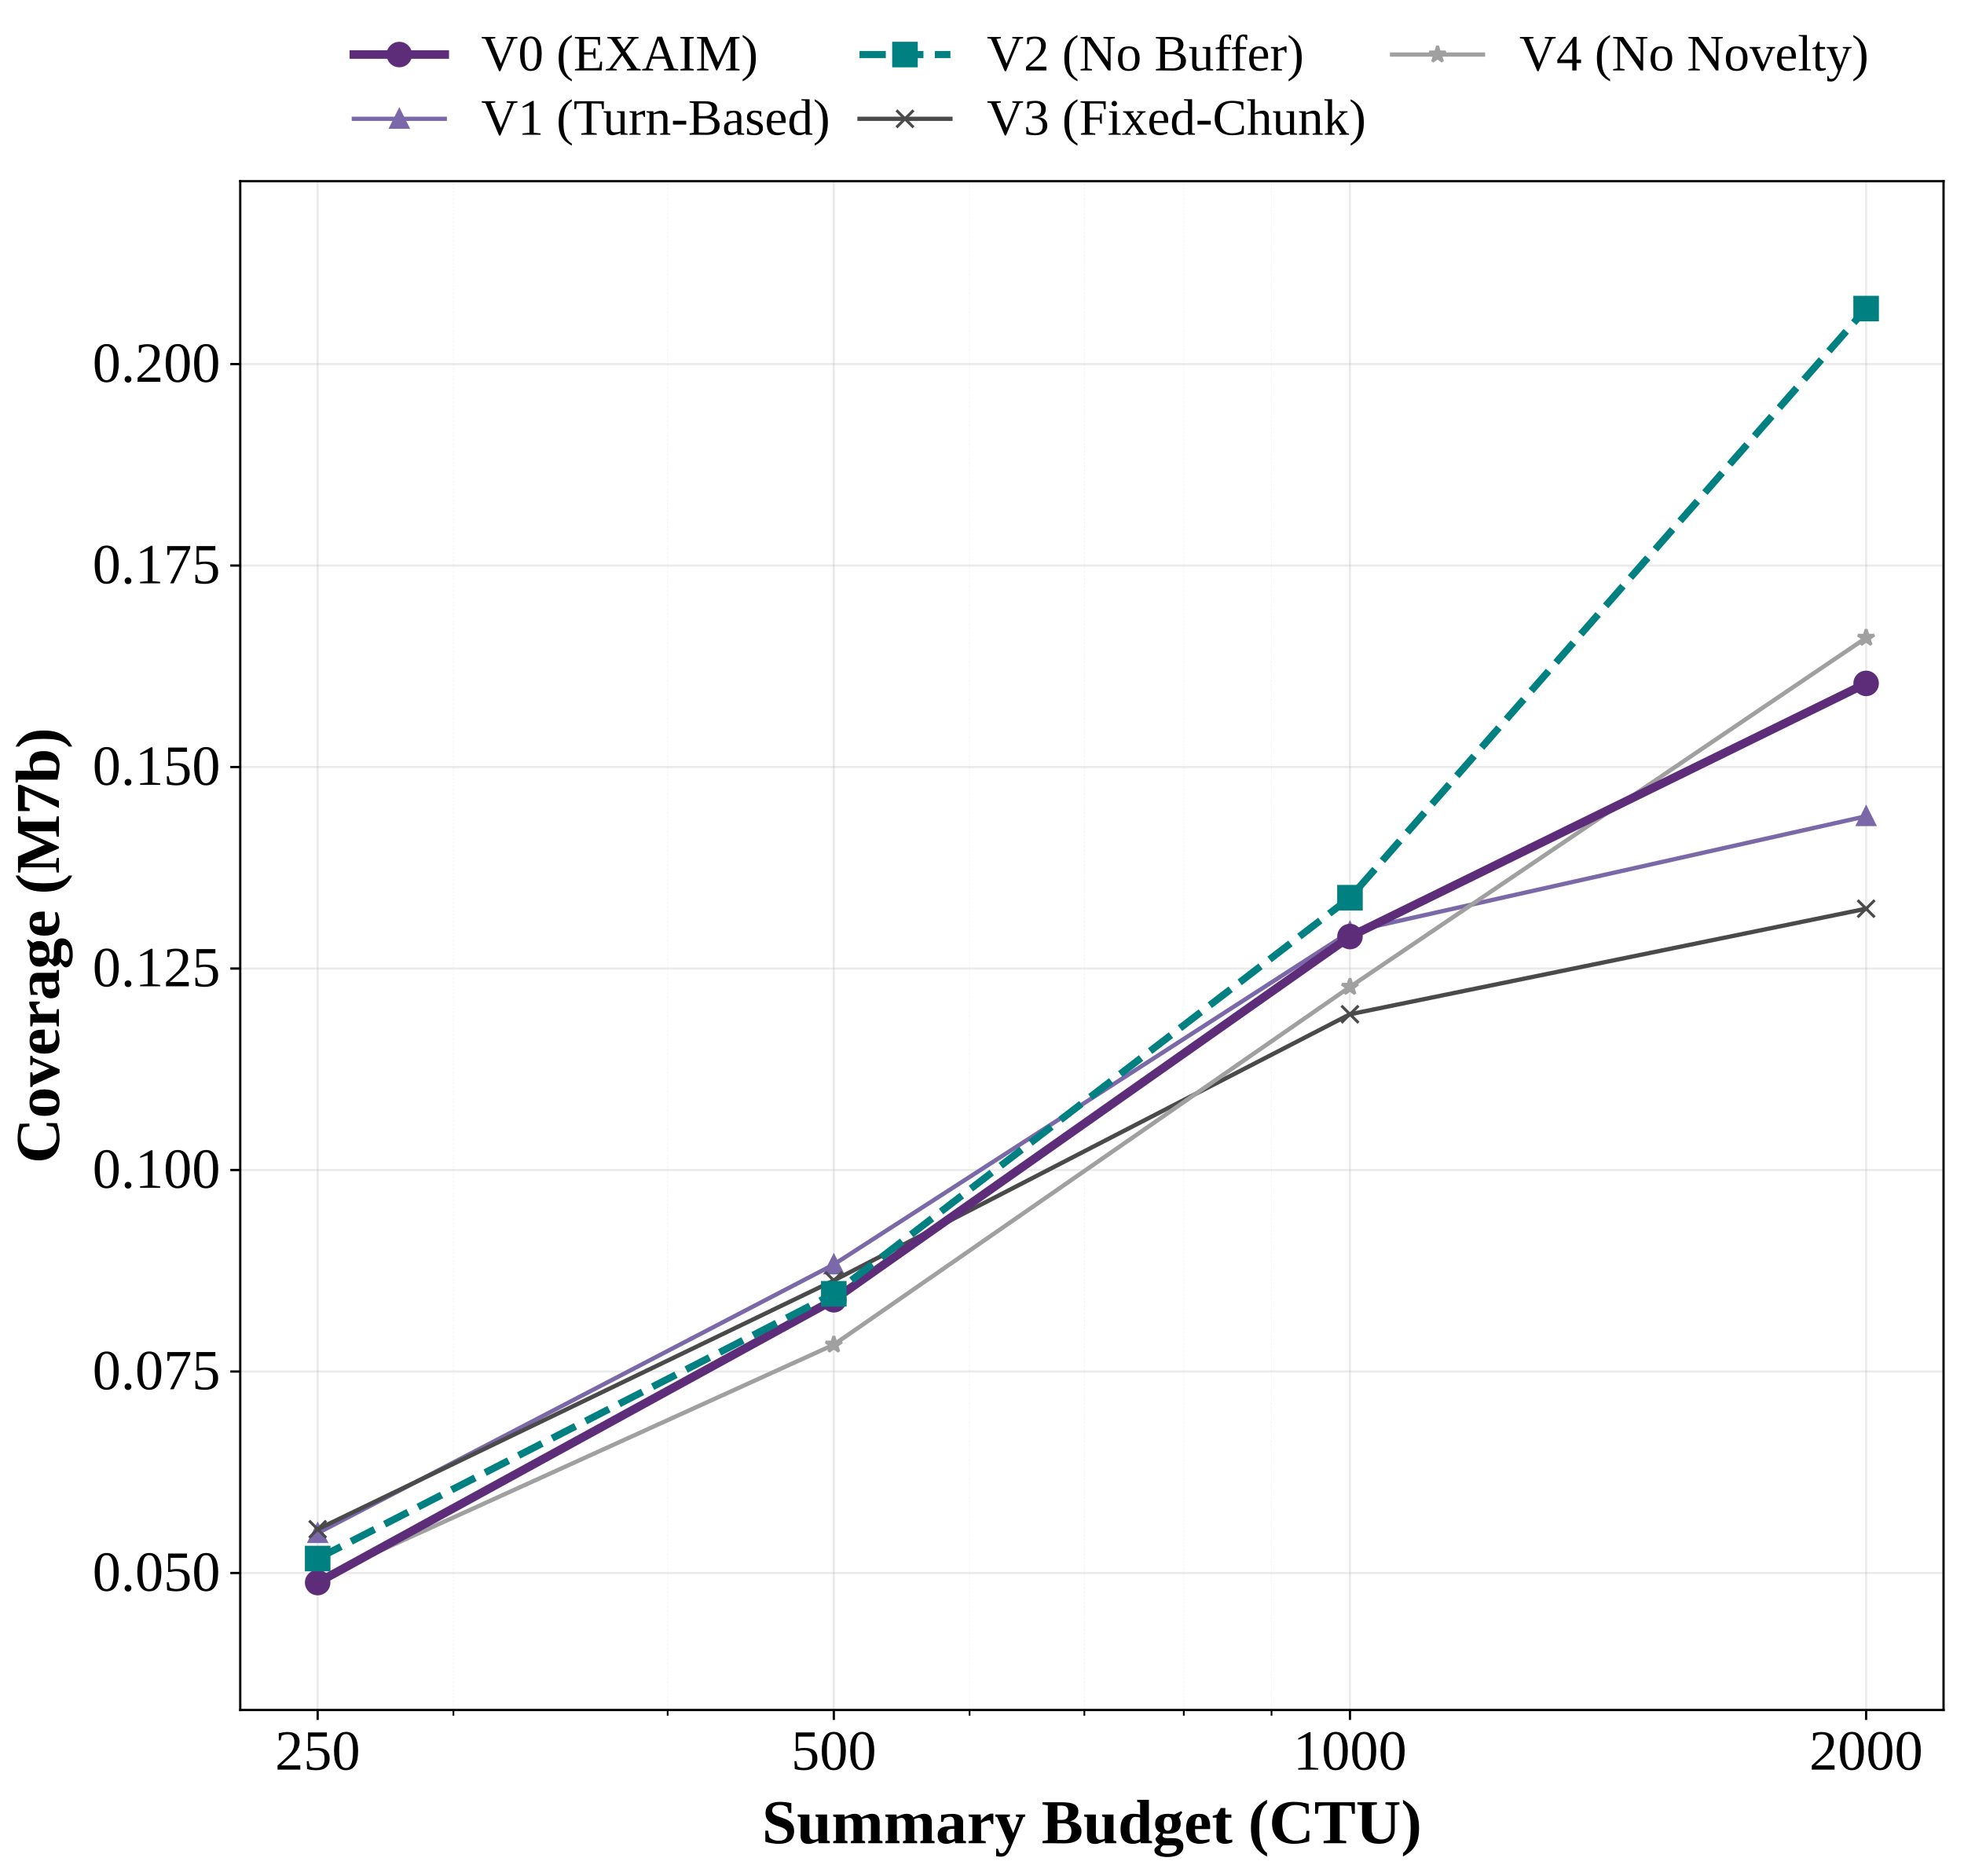
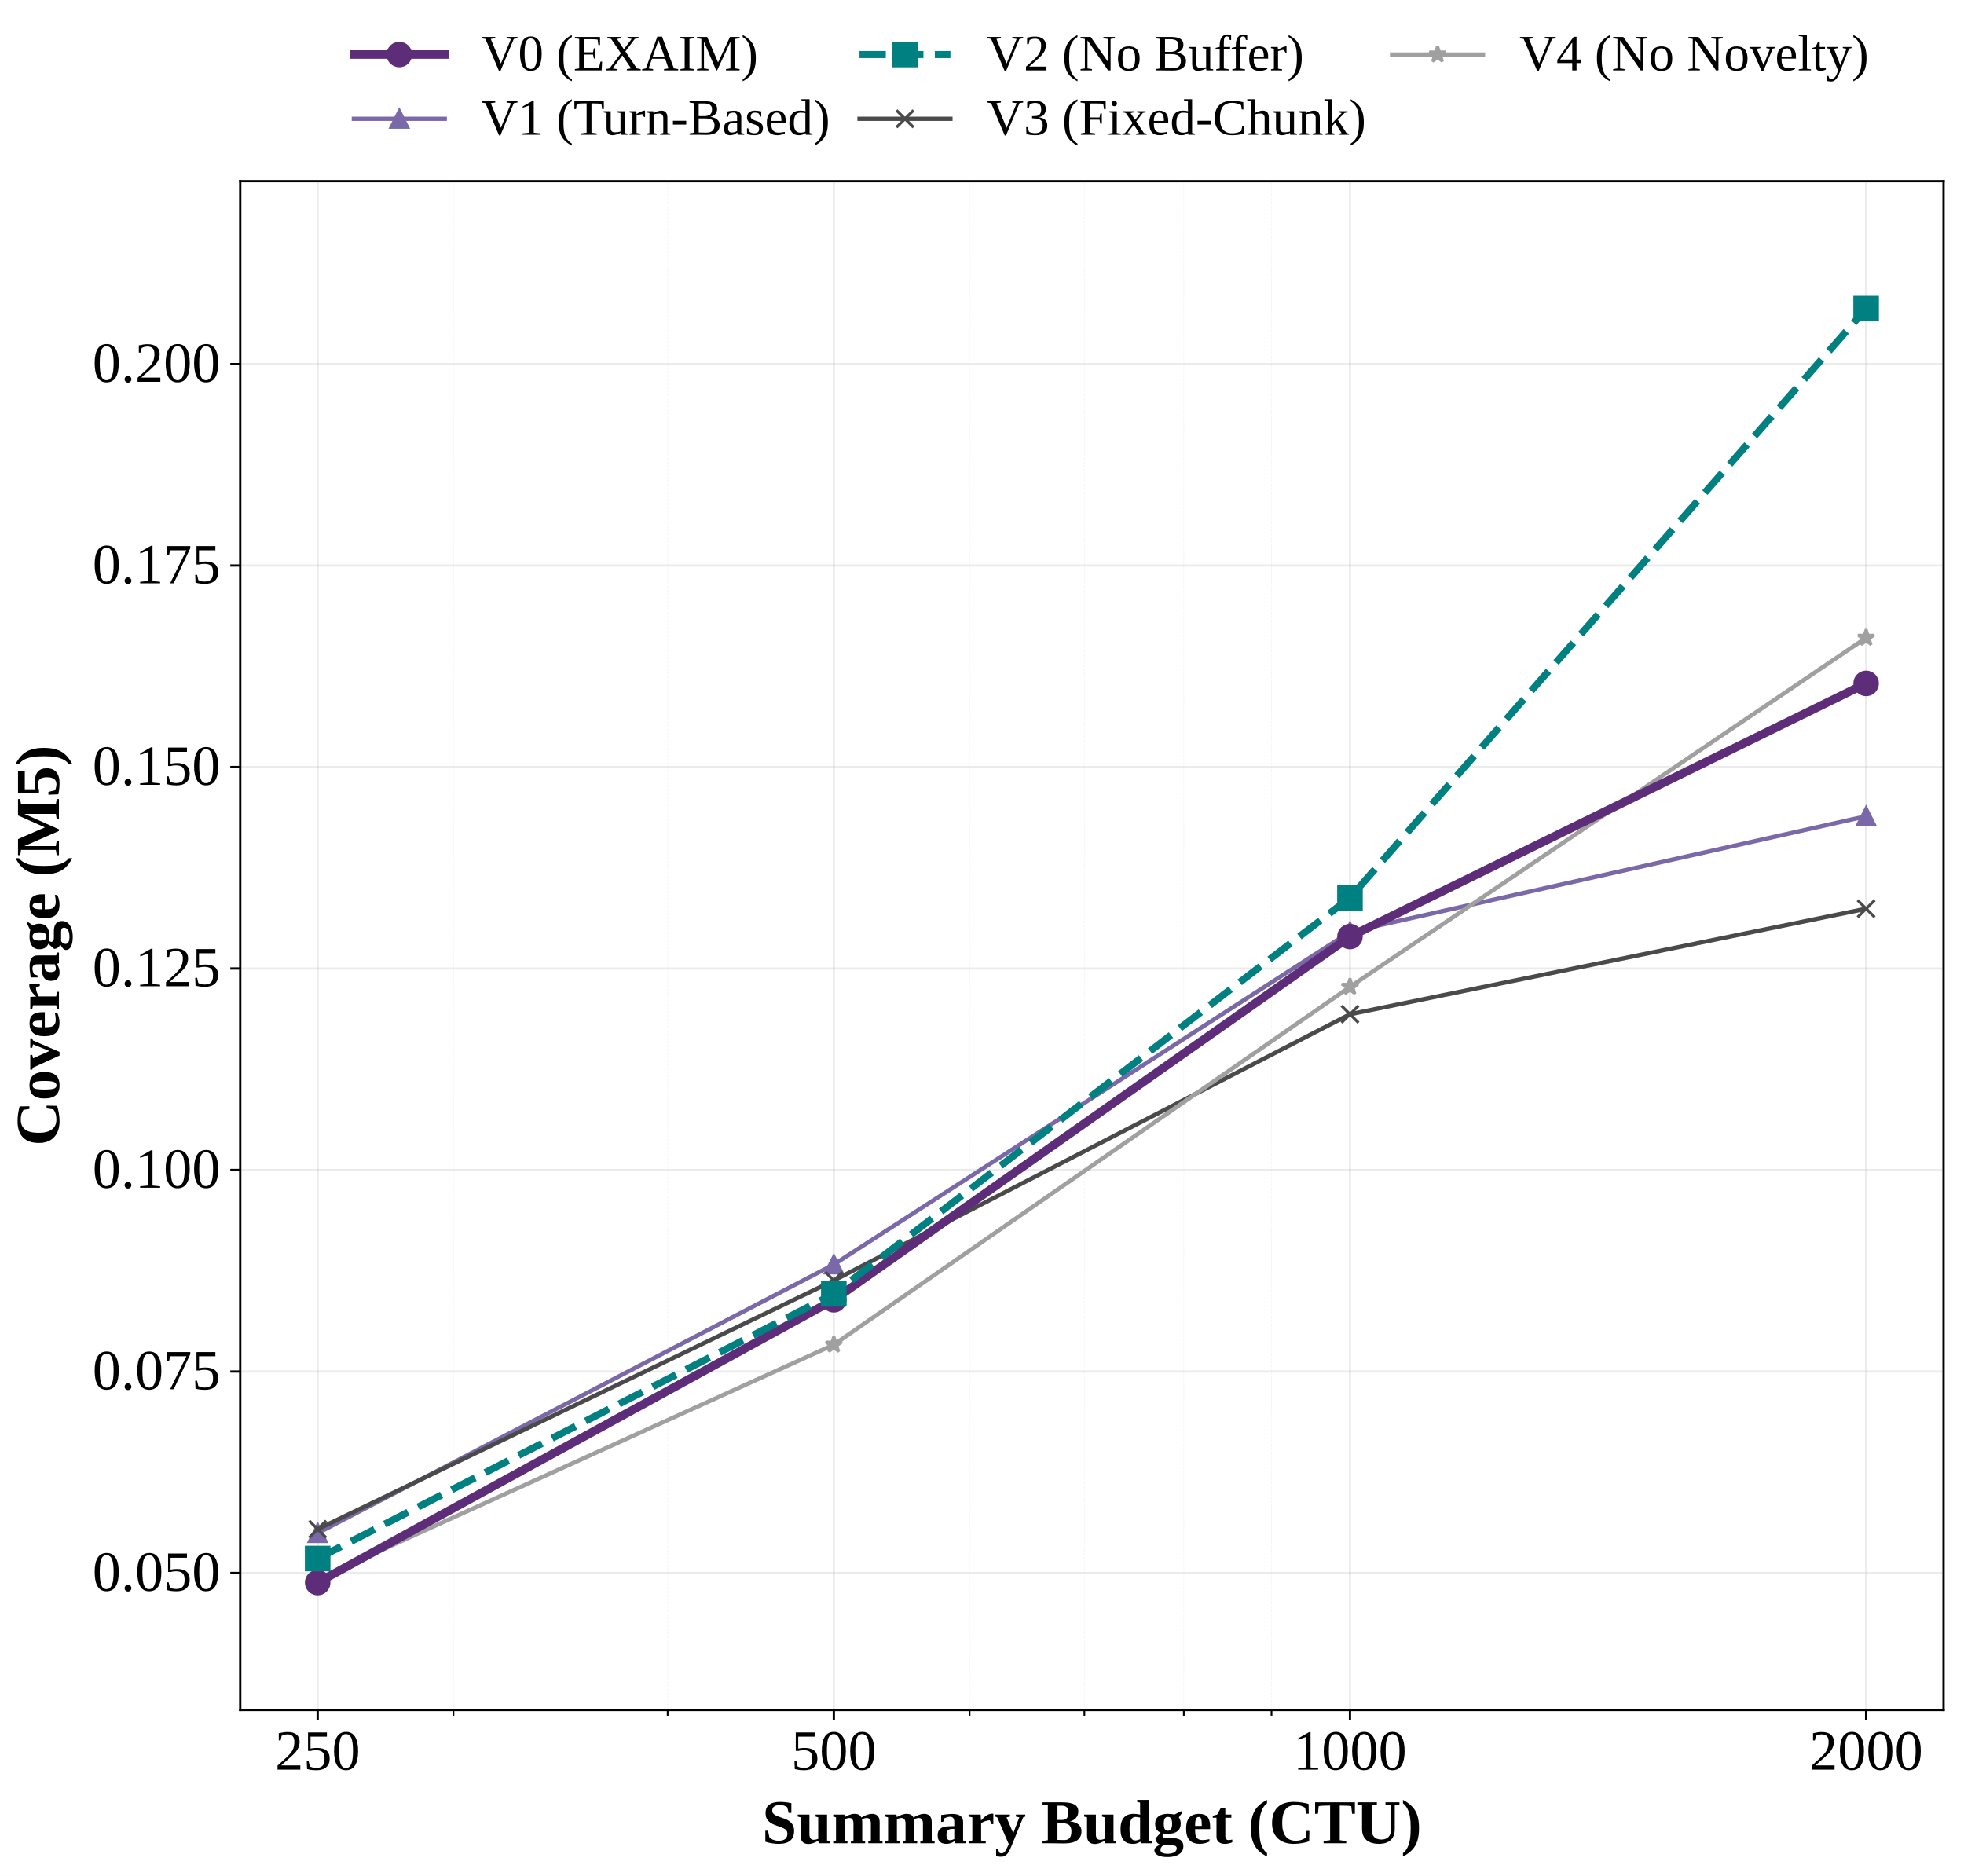
<svg xmlns="http://www.w3.org/2000/svg" xmlns:xlink="http://www.w3.org/1999/xlink" width="691.288pt" height="660.292pt" viewBox="0 0 691.288 660.292" version="1.1" id="svg47">
  <defs id="defs1">
    <style type="text/css" id="style1">*{stroke-linejoin: round; stroke-linecap: butt}</style>
    <defs id="defs27">
      <path id="mf8cdb98f9a" d="m 0,-3 -0.674,2.073 H -2.853 L -1.09,0.354 -1.763,2.427 0,1.146 1.763,2.427 1.09,0.354 2.853,-0.927 H 0.674 Z" style="stroke:#a0a0a0;stroke-linejoin:bevel" />
    </defs>
    <defs id="defs35">
      <path id="ma24fef66b3" d="M 0,4 C 1.061,4 2.078,3.579 2.828,2.828 3.579,2.078 4,1.061 4,0 4,-1.061 3.579,-2.078 2.828,-2.828 2.078,-3.579 1.061,-4 0,-4 -1.061,-4 -2.078,-3.579 -2.828,-2.828 -3.579,-2.078 -4,-1.061 -4,0 -4,1.061 -3.579,2.078 -2.828,2.828 -2.078,3.579 -1.061,4 0,4 Z" style="stroke:#5e2d79" />
    </defs>
    <defs id="defs38">
      <path id="mb66d97f9fa" d="M -4,4 H 4 V -4 H -4 Z" style="stroke:#008080;stroke-linejoin:miter" />
    </defs>
    <defs id="defs20">
      <path id="mecbaa97ff6" d="M 0,-3 -3,3 H 3 Z" style="stroke:#7b68a8;stroke-linejoin:miter" />
    </defs>
    <defs id="defs23">
      <path id="m67c142e42d" d="m -3,3 6,-6 m -6,0 6,6" style="stroke:#4a4a4a" />
    </defs>
    <defs id="defs7">
      <path id="m82b2f55e17" d="M 0,0 V 2" style="stroke:#000000;stroke-width:0.6" />
    </defs>
    <defs id="defs3">
      <path id="mf41cb35920" d="M 0,0 V 3.5" style="stroke:#000000;stroke-width:0.8" />
    </defs>
    <defs id="defs13">
      <path id="m32e86ca17c" d="M 0,0 H -3.5" style="stroke:#000000;stroke-width:0.8" />
    </defs>
  </defs>
  <path d="M 0,660.292 H 691.288 V 0 H 0 Z" style="fill:#ffffff" id="path1" />
  <path d="M 84.559,601.884 H 684.088 V 63.773 H 84.559 Z" style="fill:#ffffff" id="path2" />
  <path d="M 111.811,601.884 V 63.773" clip-path="url(#p817ad05953)" style="fill:none;stroke:#b0b0b0;stroke-width:0.75;stroke-linecap:square;stroke-opacity:0.25" id="path3" />
  <g id="g3">
    <use xlink:href="#mf41cb35920" x="111.811" y="601.884" style="stroke:#000000;stroke-width:0.8" id="use3" />
  </g>
  <text style="font-style:normal;font-variant:normal;font-weight:normal;font-stretch:normal;font-size:20px;font-family:'Times New Roman', Times, serif;-inkscape-font-specification:'Times New Roman, Times, serif, Normal';font-variant-ligatures:normal;font-variant-caps:normal;font-variant-numeric:normal;font-variant-east-asian:normal;text-anchor:middle" x="111.811" y="622.883" id="text3">250</text>
  <path d="M 293.486,601.884 V 63.773" clip-path="url(#p817ad05953)" style="fill:none;stroke:#b0b0b0;stroke-width:0.75;stroke-linecap:square;stroke-opacity:0.25" id="path4" />
  <g id="g4">
    <use xlink:href="#mf41cb35920" x="293.486" y="601.884" style="stroke:#000000;stroke-width:0.8" id="use4" />
  </g>
  <text style="font-style:normal;font-variant:normal;font-weight:normal;font-stretch:normal;font-size:20px;font-family:'Times New Roman', Times, serif;-inkscape-font-specification:'Times New Roman, Times, serif, Normal';font-variant-ligatures:normal;font-variant-caps:normal;font-variant-numeric:normal;font-variant-east-asian:normal;text-anchor:middle" x="293.486" y="622.883" id="text4">500</text>
  <path d="M 475.161,601.884 V 63.773" clip-path="url(#p817ad05953)" style="fill:none;stroke:#b0b0b0;stroke-width:0.75;stroke-linecap:square;stroke-opacity:0.25" id="path5" />
  <g id="g5">
    <use xlink:href="#mf41cb35920" x="475.161" y="601.884" style="stroke:#000000;stroke-width:0.8" id="use5" />
  </g>
  <text style="font-style:normal;font-variant:normal;font-weight:normal;font-stretch:normal;font-size:20px;font-family:'Times New Roman', Times, serif;-inkscape-font-specification:'Times New Roman, Times, serif, Normal';font-variant-ligatures:normal;font-variant-caps:normal;font-variant-numeric:normal;font-variant-east-asian:normal;text-anchor:middle" x="475.161" y="622.883" id="text5">1000</text>
  <path d="M 656.837,601.884 V 63.773" clip-path="url(#p817ad05953)" style="fill:none;stroke:#b0b0b0;stroke-width:0.75;stroke-linecap:square;stroke-opacity:0.25" id="path6" />
  <g id="g6">
    <use xlink:href="#mf41cb35920" x="656.837" y="601.884" style="stroke:#000000;stroke-width:0.8" id="use6" />
  </g>
  <text style="font-style:normal;font-variant:normal;font-weight:normal;font-stretch:normal;font-size:20px;font-family:'Times New Roman', Times, serif;-inkscape-font-specification:'Times New Roman, Times, serif, Normal';font-variant-ligatures:normal;font-variant-caps:normal;font-variant-numeric:normal;font-variant-east-asian:normal;text-anchor:middle" x="656.837" y="622.883" id="text6">2000</text>
  <path d="M 159.598,601.884 V 63.773" clip-path="url(#p817ad05953)" style="fill:none;stroke:#b0b0b0;stroke-width:0.25;stroke-dasharray:0.925, 0.4;stroke-dashoffset:0;stroke-opacity:0.15" id="path7" />
  <g id="g7">
    <use xlink:href="#m82b2f55e17" x="159.598" y="601.884" style="stroke:#000000;stroke-width:0.6" id="use7" />
  </g>
  <path d="M 235,601.884 V 63.773" clip-path="url(#p817ad05953)" style="fill:none;stroke:#b0b0b0;stroke-width:0.25;stroke-dasharray:0.925, 0.4;stroke-dashoffset:0;stroke-opacity:0.15" id="path8" />
  <g id="g8">
    <use xlink:href="#m82b2f55e17" x="235" y="601.884" style="stroke:#000000;stroke-width:0.6" id="use8" />
  </g>
  <path d="M 341.273,601.884 V 63.773" clip-path="url(#p817ad05953)" style="fill:none;stroke:#b0b0b0;stroke-width:0.25;stroke-dasharray:0.925, 0.4;stroke-dashoffset:0;stroke-opacity:0.15" id="path9" />
  <g id="g9">
    <use xlink:href="#m82b2f55e17" x="341.273" y="601.884" style="stroke:#000000;stroke-width:0.6" id="use9" />
  </g>
  <path d="M 381.676,601.884 V 63.773" clip-path="url(#p817ad05953)" style="fill:none;stroke:#b0b0b0;stroke-width:0.25;stroke-dasharray:0.925, 0.4;stroke-dashoffset:0;stroke-opacity:0.15" id="path10" />
  <g id="g10">
    <use xlink:href="#m82b2f55e17" x="381.676" y="601.884" style="stroke:#000000;stroke-width:0.6" id="use10" />
  </g>
  <path d="M 416.675,601.884 V 63.773" clip-path="url(#p817ad05953)" style="fill:none;stroke:#b0b0b0;stroke-width:0.25;stroke-dasharray:0.925, 0.4;stroke-dashoffset:0;stroke-opacity:0.15" id="path11" />
  <g id="g11">
    <use xlink:href="#m82b2f55e17" x="416.675" y="601.884" style="stroke:#000000;stroke-width:0.6" id="use11" />
  </g>
  <path d="M 447.546,601.884 V 63.773" clip-path="url(#p817ad05953)" style="fill:none;stroke:#b0b0b0;stroke-width:0.25;stroke-dasharray:0.925, 0.4;stroke-dashoffset:0;stroke-opacity:0.15" id="path12" />
  <g id="g12">
    <use xlink:href="#m82b2f55e17" x="447.546" y="601.884" style="stroke:#000000;stroke-width:0.6" id="use12" />
  </g>
  <text style="font-weight:bold;font-size:22px;font-family:'Times New Roman', Times, serif;text-anchor:middle;-inkscape-font-specification:'Times New Roman, Times, serif, Bold';font-style:normal;font-stretch:normal;font-variant:normal;font-variant-ligatures:normal;font-variant-caps:normal;font-variant-numeric:normal;font-variant-east-asian:normal" x="384.324" y="648.777" id="text12">Summary Budget (CTU)</text>
  <path d="M 84.559,553.664 H 684.088" clip-path="url(#p817ad05953)" style="fill:none;stroke:#b0b0b0;stroke-width:0.75;stroke-linecap:square;stroke-opacity:0.25" id="path13" />
  <g id="g13">
    <use xlink:href="#m32e86ca17c" x="84.559" y="553.664" style="stroke:#000000;stroke-width:0.8" id="use13" />
  </g>
  <text style="font-size:20px;font-family:'Times New Roman', Times, serif;text-anchor:end;-inkscape-font-specification:'Times New Roman, Times, serif, Normal';font-weight:normal;font-style:normal;font-stretch:normal;font-variant:normal;font-variant-ligatures:normal;font-variant-caps:normal;font-variant-numeric:normal;font-variant-east-asian:normal" x="77.559" y="559.914" id="text13">0.050</text>
  <path d="M 84.559,482.744 H 684.088" clip-path="url(#p817ad05953)" style="fill:none;stroke:#b0b0b0;stroke-width:0.75;stroke-linecap:square;stroke-opacity:0.25" id="path14" />
  <g id="g14">
    <use xlink:href="#m32e86ca17c" x="84.559" y="482.744" style="stroke:#000000;stroke-width:0.8" id="use14" />
  </g>
  <text style="font-size:20px;font-family:'Times New Roman', Times, serif;text-anchor:end;-inkscape-font-specification:'Times New Roman, Times, serif, Normal';font-weight:normal;font-style:normal;font-stretch:normal;font-variant:normal;font-variant-ligatures:normal;font-variant-caps:normal;font-variant-numeric:normal;font-variant-east-asian:normal" x="77.559" y="488.994" id="text14">0.075</text>
  <path d="M 84.559,411.824 H 684.088" clip-path="url(#p817ad05953)" style="fill:none;stroke:#b0b0b0;stroke-width:0.75;stroke-linecap:square;stroke-opacity:0.25" id="path15" />
  <g id="g15">
    <use xlink:href="#m32e86ca17c" x="84.559" y="411.824" style="stroke:#000000;stroke-width:0.8" id="use15" />
  </g>
  <text style="font-size:20px;font-family:'Times New Roman', Times, serif;text-anchor:end;-inkscape-font-specification:'Times New Roman, Times, serif, Normal';font-weight:normal;font-style:normal;font-stretch:normal;font-variant:normal;font-variant-ligatures:normal;font-variant-caps:normal;font-variant-numeric:normal;font-variant-east-asian:normal" x="77.559" y="418.074" id="text15">0.100</text>
  <path d="M 84.559,340.904 H 684.088" clip-path="url(#p817ad05953)" style="fill:none;stroke:#b0b0b0;stroke-width:0.75;stroke-linecap:square;stroke-opacity:0.25" id="path16" />
  <g id="g16">
    <use xlink:href="#m32e86ca17c" x="84.559" y="340.904" style="stroke:#000000;stroke-width:0.8" id="use16" />
  </g>
  <text style="font-size:20px;font-family:'Times New Roman', Times, serif;text-anchor:end;-inkscape-font-specification:'Times New Roman, Times, serif, Normal';font-weight:normal;font-style:normal;font-stretch:normal;font-variant:normal;font-variant-ligatures:normal;font-variant-caps:normal;font-variant-numeric:normal;font-variant-east-asian:normal" x="77.559" y="347.154" id="text16">0.125</text>
  <path d="M 84.559,269.984 H 684.088" clip-path="url(#p817ad05953)" style="fill:none;stroke:#b0b0b0;stroke-width:0.75;stroke-linecap:square;stroke-opacity:0.25" id="path17" />
  <g id="g17">
    <use xlink:href="#m32e86ca17c" x="84.559" y="269.984" style="stroke:#000000;stroke-width:0.8" id="use17" />
  </g>
  <text style="font-size:20px;font-family:'Times New Roman', Times, serif;text-anchor:end;-inkscape-font-specification:'Times New Roman, Times, serif, Normal';font-weight:normal;font-style:normal;font-stretch:normal;font-variant:normal;font-variant-ligatures:normal;font-variant-caps:normal;font-variant-numeric:normal;font-variant-east-asian:normal" x="77.559" y="276.234" id="text17">0.150</text>
  <path d="M 84.559,199.064 H 684.088" clip-path="url(#p817ad05953)" style="fill:none;stroke:#b0b0b0;stroke-width:0.75;stroke-linecap:square;stroke-opacity:0.25" id="path18" />
  <g id="g18">
    <use xlink:href="#m32e86ca17c" x="84.559" y="199.064" style="stroke:#000000;stroke-width:0.8" id="use18" />
  </g>
  <text style="font-size:20px;font-family:'Times New Roman', Times, serif;text-anchor:end;-inkscape-font-specification:'Times New Roman, Times, serif, Normal';font-weight:normal;font-style:normal;font-stretch:normal;font-variant:normal;font-variant-ligatures:normal;font-variant-caps:normal;font-variant-numeric:normal;font-variant-east-asian:normal" x="77.559" y="205.314" id="text18">0.175</text>
  <path d="M 84.559,128.144 H 684.088" clip-path="url(#p817ad05953)" style="fill:none;stroke:#b0b0b0;stroke-width:0.75;stroke-linecap:square;stroke-opacity:0.25" id="path19" />
  <g id="g19">
    <use xlink:href="#m32e86ca17c" x="84.559" y="128.144" style="stroke:#000000;stroke-width:0.8" id="use19" />
  </g>
  <text style="font-size:20px;font-family:'Times New Roman', Times, serif;text-anchor:end;-inkscape-font-specification:'Times New Roman, Times, serif, Normal';font-weight:normal;font-style:normal;font-stretch:normal;font-variant:normal;font-variant-ligatures:normal;font-variant-caps:normal;font-variant-numeric:normal;font-variant-east-asian:normal" x="77.559" y="134.394" id="text19">0.200</text>
-   <text style="font-weight:bold;font-size:22px;font-family:'Times New Roman', Times, serif;text-anchor:middle;-inkscape-font-specification:'Times New Roman, Times, serif, Bold';font-style:normal;font-stretch:normal;font-variant:normal;font-variant-ligatures:normal;font-variant-caps:normal;font-variant-numeric:normal;font-variant-east-asian:normal" x="-332.829" y="20.744" transform="rotate(-90)" id="text20">Coverage (M7b)</text>
+   <text style="font-style:normal;font-variant:normal;font-weight:bold;font-stretch:normal;font-size:22px;font-family:'Times New Roman', Times, serif;-inkscape-font-specification:'Times New Roman, Times, serif, Bold';font-variant-ligatures:normal;font-variant-caps:normal;font-variant-numeric:normal;font-variant-east-asian:normal;text-anchor:middle" x="-332.829" y="20.744" transform="rotate(-90)" id="text20">Coverage (M5)</text>
  <path d="M 111.811,539.634 293.486,445.069 475.161,327.982 656.837,287.29" clip-path="url(#p817ad05953)" style="fill:none;stroke:#7b68a8;stroke-width:1.5;stroke-linecap:square" id="path20" />
  <use xlink:href="#mecbaa97ff6" x="111.811" y="539.634" style="fill:#7b68a8;stroke:#7b68a8;stroke-linejoin:miter" id="use20" />
  <use xlink:href="#mecbaa97ff6" x="293.486" y="445.069" style="fill:#7b68a8;stroke:#7b68a8;stroke-linejoin:miter" id="use21" />
  <use xlink:href="#mecbaa97ff6" x="475.161" y="327.982" style="fill:#7b68a8;stroke:#7b68a8;stroke-linejoin:miter" id="use22" />
  <use xlink:href="#mecbaa97ff6" x="656.837" y="287.29" style="fill:#7b68a8;stroke:#7b68a8;stroke-linejoin:miter" id="use23" />
  <path d="M 111.811,538.264 293.486,450.712 475.161,357.003 656.837,319.846" clip-path="url(#p817ad05953)" style="fill:none;stroke:#4a4a4a;stroke-width:1.5;stroke-linecap:square" id="path23" />
  <use xlink:href="#m67c142e42d" x="111.811" y="538.263" style="fill:#4a4a4a;stroke:#4a4a4a" id="use24" />
  <use xlink:href="#m67c142e42d" x="293.486" y="450.712" style="fill:#4a4a4a;stroke:#4a4a4a" id="use25" />
  <use xlink:href="#m67c142e42d" x="475.161" y="357.003" style="fill:#4a4a4a;stroke:#4a4a4a" id="use26" />
  <use xlink:href="#m67c142e42d" x="656.837" y="319.846" style="fill:#4a4a4a;stroke:#4a4a4a" id="use27" />
  <path d="M 111.811,555.816 293.486,473.298 475.161,347.374 656.837,224.499" clip-path="url(#p817ad05953)" style="fill:none;stroke:#a0a0a0;stroke-width:1.5;stroke-linecap:square" id="path27" />
  <use xlink:href="#mf8cdb98f9a" x="111.811" y="555.816" style="fill:#a0a0a0;stroke:#a0a0a0;stroke-linejoin:bevel" id="use28" />
  <use xlink:href="#mf8cdb98f9a" x="293.486" y="473.298" style="fill:#a0a0a0;stroke:#a0a0a0;stroke-linejoin:bevel" id="use29" />
  <use xlink:href="#mf8cdb98f9a" x="475.161" y="347.374" style="fill:#a0a0a0;stroke:#a0a0a0;stroke-linejoin:bevel" id="use30" />
  <use xlink:href="#mf8cdb98f9a" x="656.837" y="224.499" style="fill:#a0a0a0;stroke:#a0a0a0;stroke-linejoin:bevel" id="use31" />
  <path d="M 84.559,601.884 V 63.773" style="fill:none;stroke:#000000;stroke-width:0.8;stroke-linecap:square;stroke-linejoin:miter" id="path31" />
  <path d="M 684.088,601.884 V 63.773" style="fill:none;stroke:#000000;stroke-width:0.8;stroke-linecap:square;stroke-linejoin:miter" id="path32" />
  <path d="M 84.559,601.884 H 684.088" style="fill:none;stroke:#000000;stroke-width:0.8;stroke-linecap:square;stroke-linejoin:miter" id="path33" />
  <path d="M 84.559,63.773 H 684.088" style="fill:none;stroke:#000000;stroke-width:0.8;stroke-linecap:square;stroke-linejoin:miter" id="path34" />
  <path d="M 111.811,557.041 293.486,457.5 475.161,329.653 656.837,240.543" clip-path="url(#p817ad05953)" style="fill:none;stroke:#5e2d79;stroke-width:3;stroke-linecap:square" id="path35" />
  <use xlink:href="#ma24fef66b3" x="111.811" y="557.042" style="fill:#5e2d79;stroke:#5e2d79" id="use35" />
  <use xlink:href="#ma24fef66b3" x="293.486" y="457.5" style="fill:#5e2d79;stroke:#5e2d79" id="use36" />
  <use xlink:href="#ma24fef66b3" x="475.161" y="329.653" style="fill:#5e2d79;stroke:#5e2d79" id="use37" />
  <use xlink:href="#ma24fef66b3" x="656.837" y="240.543" style="fill:#5e2d79;stroke:#5e2d79" id="use38" />
  <path d="M 111.811,548.578 293.486,455.388 475.161,315.977 656.837,108.616" clip-path="url(#p817ad05953)" style="fill:none;stroke:#008080;stroke-width:2.5;stroke-dasharray:9.25, 4;stroke-dashoffset:0" id="path38" />
  <use xlink:href="#mb66d97f9fa" x="111.811" y="548.578" style="fill:#008080;stroke:#008080;stroke-linejoin:miter" id="use39" />
  <use xlink:href="#mb66d97f9fa" x="293.486" y="455.388" style="fill:#008080;stroke:#008080;stroke-linejoin:miter" id="use40" />
  <use xlink:href="#mb66d97f9fa" x="475.161" y="315.977" style="fill:#008080;stroke:#008080;stroke-linejoin:miter" id="use41" />
  <use xlink:href="#mb66d97f9fa" x="656.837" y="108.616" style="fill:#008080;stroke:#008080;stroke-linejoin:miter" id="use42" />
  <path d="m 124.549,19.2 h 16 16" style="fill:none;stroke:#5e2d79;stroke-width:3;stroke-linecap:square" id="path42" />
  <use xlink:href="#ma24fef66b3" x="140.549" y="19.2" style="fill:#5e2d79;stroke:#5e2d79" id="use43" />
  <text style="font-size:18px;font-family:'Times New Roman', Times, serif;text-anchor:start;-inkscape-font-specification:'Times New Roman, Times, serif, Normal';font-weight:normal;font-style:normal;font-stretch:normal;font-variant:normal;font-variant-ligatures:normal;font-variant-caps:normal;font-variant-numeric:normal;font-variant-east-asian:normal" x="169.349" y="24.8" id="text43">V0 (EXAIM)</text>
  <path d="m 124.549,41.822 h 16 16" style="fill:none;stroke:#7b68a8;stroke-width:1.5;stroke-linecap:square" id="path43" />
  <use xlink:href="#mecbaa97ff6" x="140.549" y="41.822" style="fill:#7b68a8;stroke:#7b68a8;stroke-linejoin:miter" id="use44" />
  <text style="font-size:18px;font-family:'Times New Roman', Times, serif;text-anchor:start;-inkscape-font-specification:'Times New Roman, Times, serif, Normal';font-weight:normal;font-style:normal;font-stretch:normal;font-variant:normal;font-variant-ligatures:normal;font-variant-caps:normal;font-variant-numeric:normal;font-variant-east-asian:normal" x="169.349" y="47.423" id="text44">V1 (Turn-Based)</text>
  <path d="m 302.531,19.2 h 16 16" style="fill:none;stroke:#008080;stroke-width:2.5;stroke-dasharray:9.25, 4;stroke-dashoffset:0" id="path44" />
  <use xlink:href="#mb66d97f9fa" x="318.531" y="19.2" style="fill:#008080;stroke:#008080;stroke-linejoin:miter" id="use45" />
  <text style="font-size:18px;font-family:'Times New Roman', Times, serif;text-anchor:start;-inkscape-font-specification:'Times New Roman, Times, serif, Normal';font-weight:normal;font-style:normal;font-stretch:normal;font-variant:normal;font-variant-ligatures:normal;font-variant-caps:normal;font-variant-numeric:normal;font-variant-east-asian:normal" x="347.331" y="24.8" id="text45">V2 (No Buffer)</text>
  <path d="m 302.531,41.822 h 16 16" style="fill:none;stroke:#4a4a4a;stroke-width:1.5;stroke-linecap:square" id="path45" />
  <use xlink:href="#m67c142e42d" x="318.531" y="41.822" style="fill:#4a4a4a;stroke:#4a4a4a" id="use46" />
  <text style="font-size:18px;font-family:'Times New Roman', Times, serif;text-anchor:start;-inkscape-font-specification:'Times New Roman, Times, serif, Normal';font-weight:normal;font-style:normal;font-stretch:normal;font-variant:normal;font-variant-ligatures:normal;font-variant-caps:normal;font-variant-numeric:normal;font-variant-east-asian:normal" x="347.331" y="47.423" id="text46">V3 (Fixed-Chunk)</text>
  <path d="m 489.986,19.2 h 16 16" style="fill:none;stroke:#a0a0a0;stroke-width:1.5;stroke-linecap:square" id="path46" />
  <use xlink:href="#mf8cdb98f9a" x="505.986" y="19.2" style="fill:#a0a0a0;stroke:#a0a0a0;stroke-linejoin:bevel" id="use47" />
  <text style="font-size:18px;font-family:'Times New Roman', Times, serif;text-anchor:start;-inkscape-font-specification:'Times New Roman, Times, serif, Normal';font-weight:normal;font-style:normal;font-stretch:normal;font-variant:normal;font-variant-ligatures:normal;font-variant-caps:normal;font-variant-numeric:normal;font-variant-east-asian:normal" x="534.786" y="24.8" id="text47">V4 (No Novelty)</text>
  <defs id="defs47">
    <clipPath id="p817ad05953">
      <rect x="84.559" y="63.773" width="599.529" height="538.111" id="rect47" />
    </clipPath>
  </defs>
</svg>
